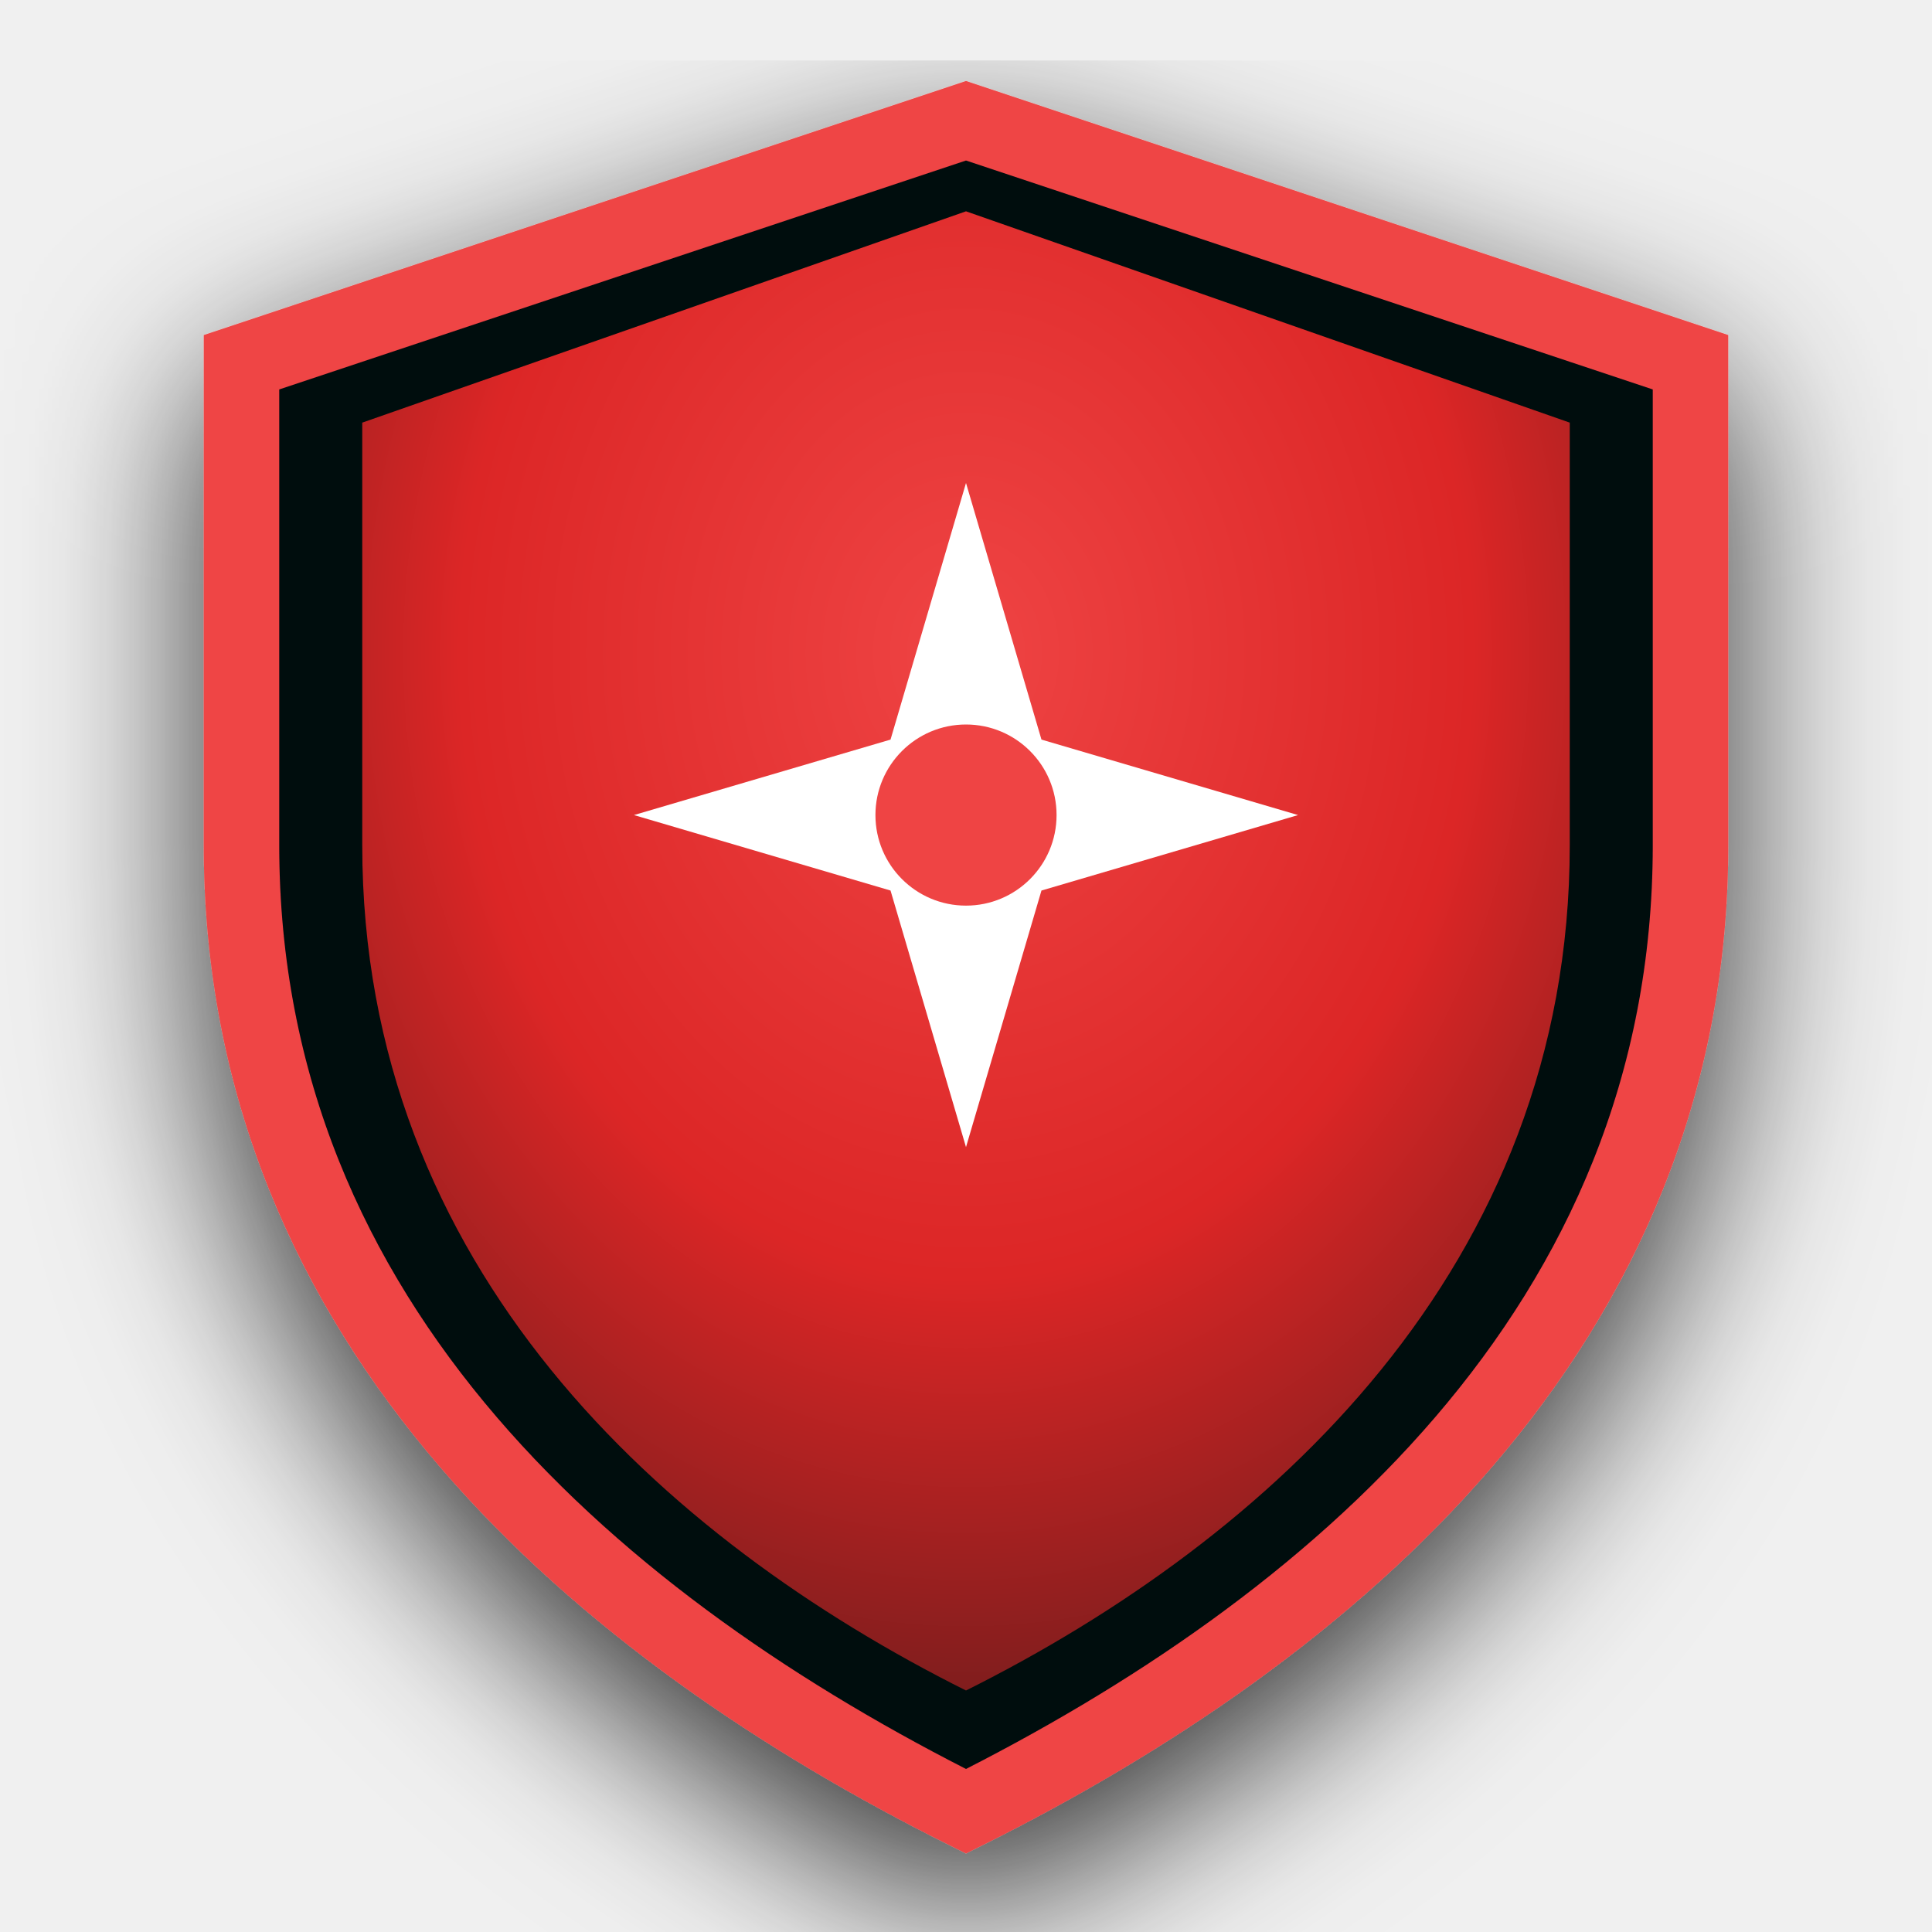
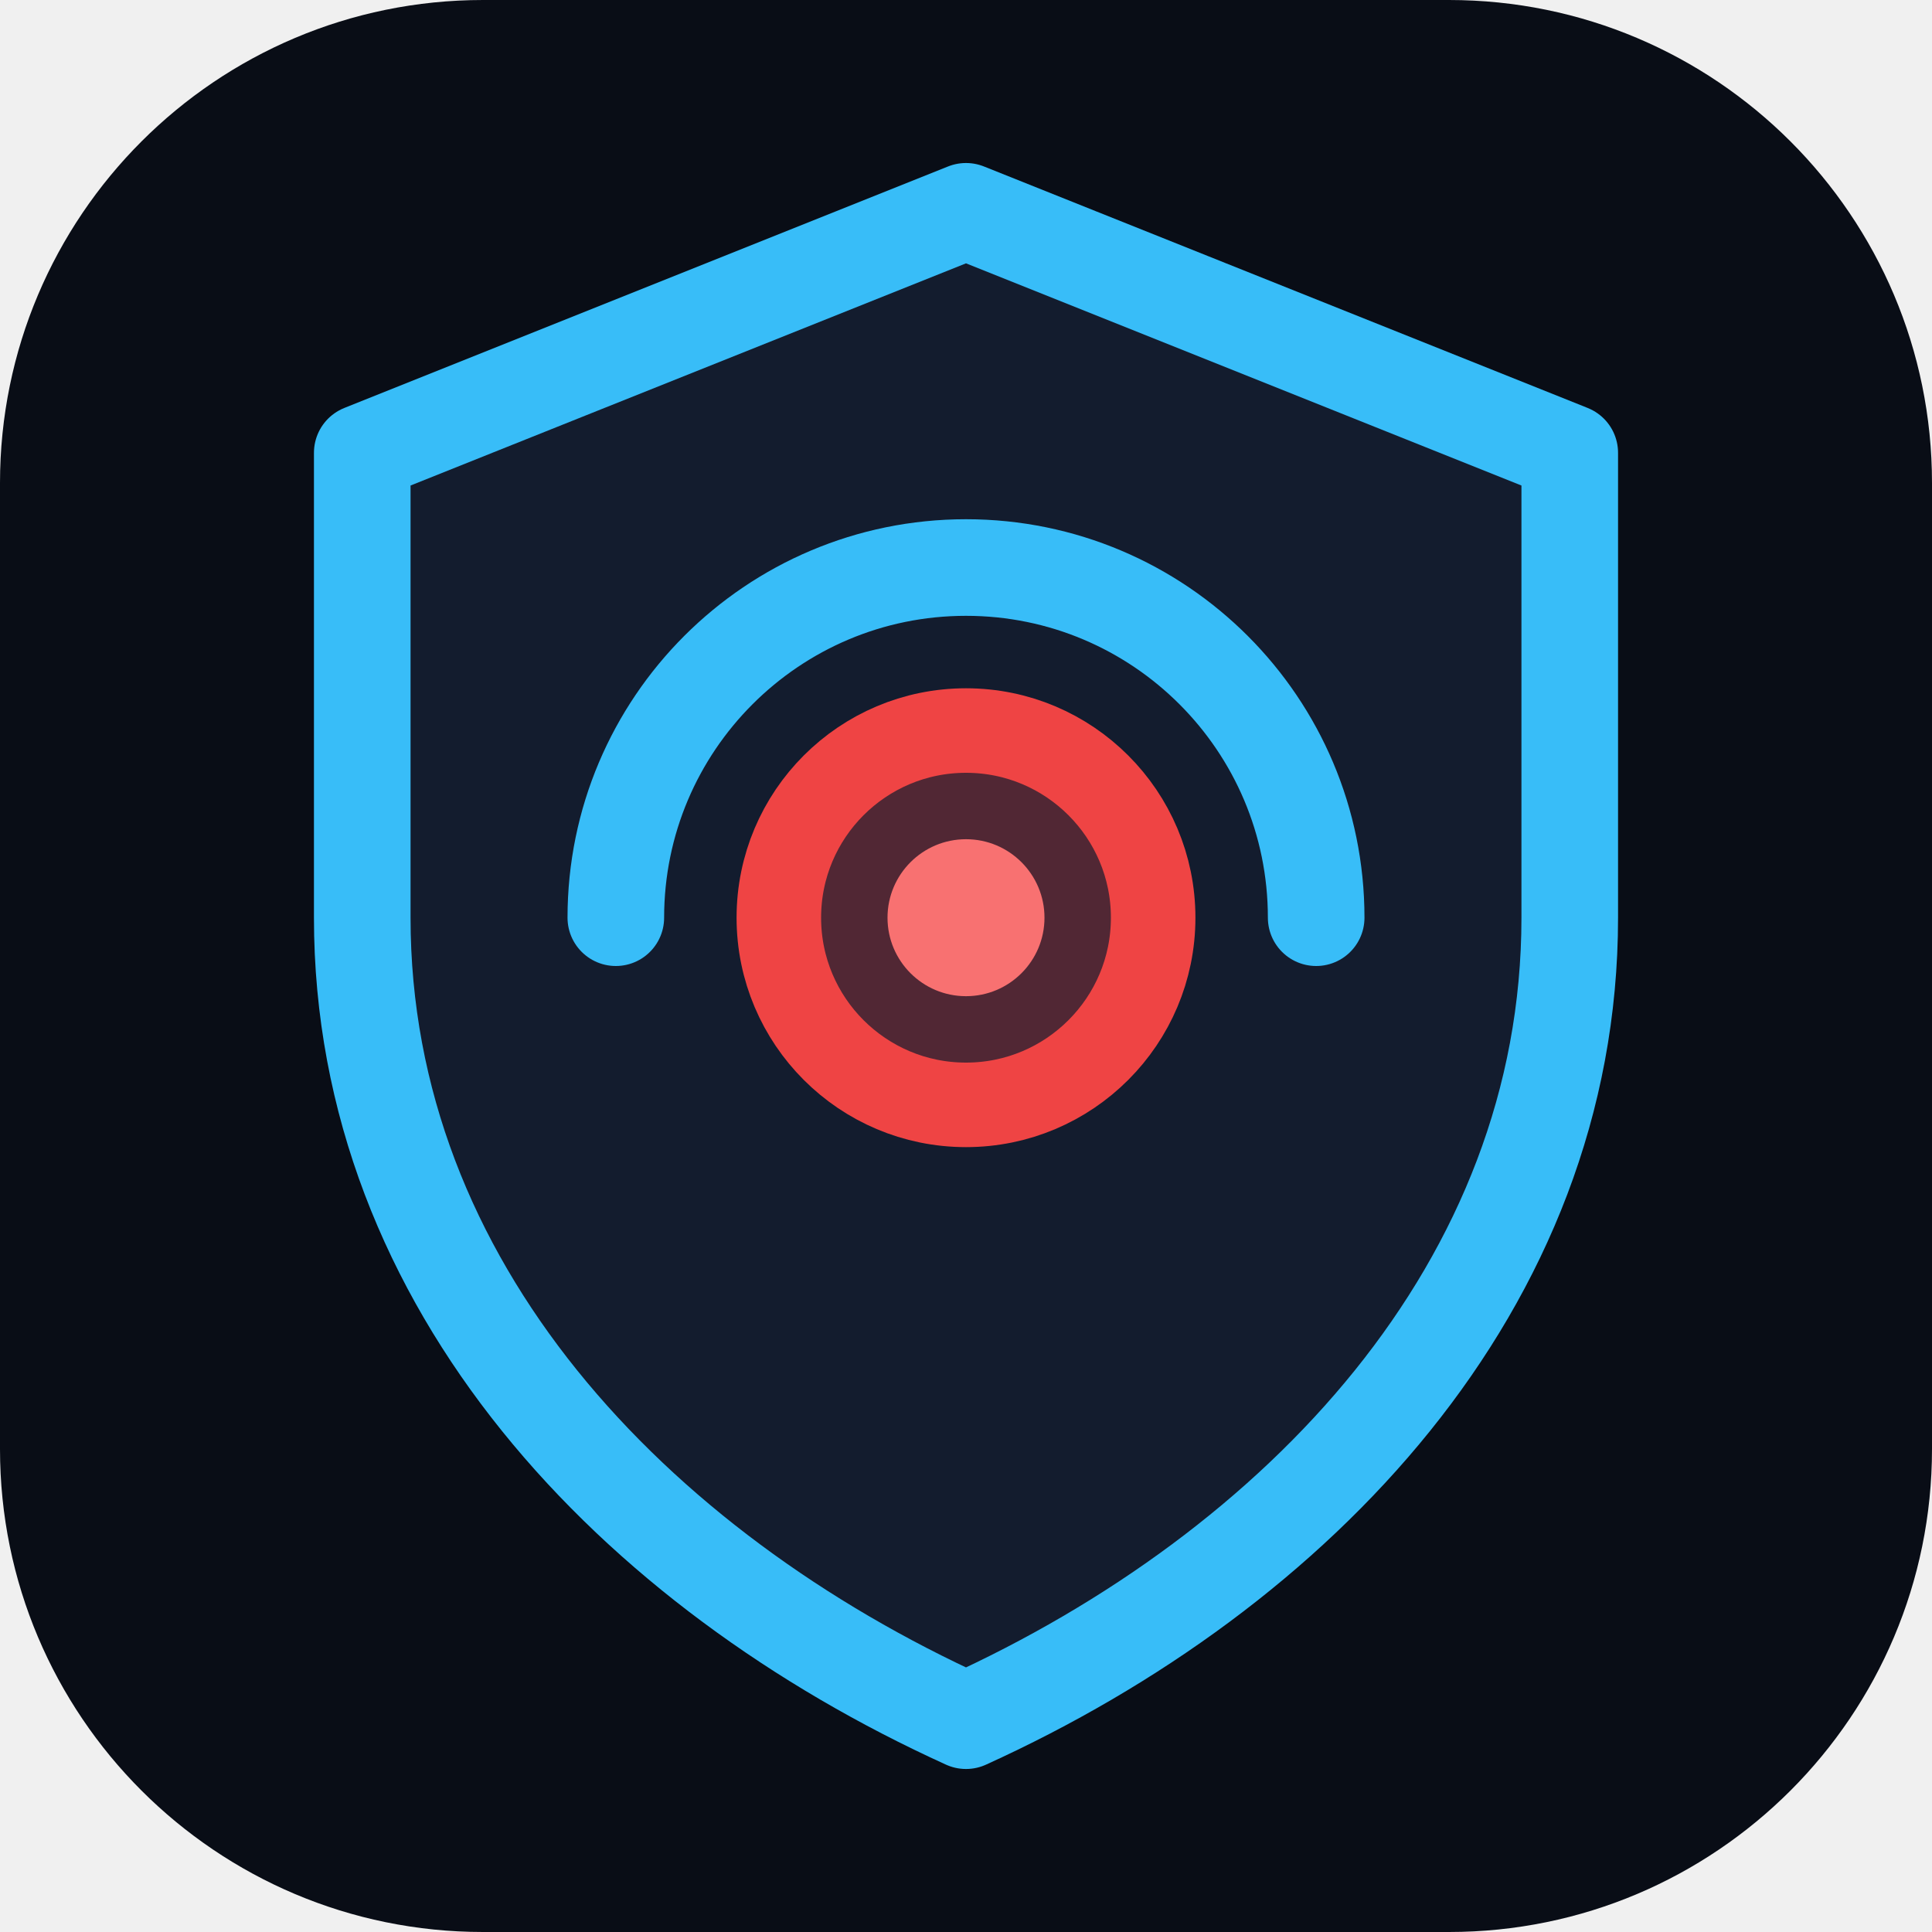
- <svg xmlns="http://www.w3.org/2000/svg" viewBox="0 0 64 64">
-   <defs>
-     <radialGradient id="shieldGlow" cx="50%" cy="30%" r="70%">
-       <stop offset="0%" stop-color="#ef4444" />
-       <stop offset="60%" stop-color="#dc2626" />
-       <stop offset="100%" stop-color="#7f1d1d" />
-     </radialGradient>
-     <filter id="shadow" x="-20%" y="-20%" width="140%" height="140%">
-       <feDropShadow dx="0" dy="2" stdDeviation="3" flood-color="#000000" flood-opacity="0.8" />
-     </filter>
-   </defs>
-   <path d="M32 4 L8 12 V28 C8 44 20 54 32 60 C44 54 56 44 56 28 V12 L32 4 Z" fill="#050811" stroke="#ef4444" stroke-width="2.5" filter="url(#shadow)" />
-   <path d="M32 7 L12 14 V28 C12 42 22 51 32 56 C42 51 52 42 52 28 V14 L32 7 Z" fill="url(#shieldGlow)" />
-   <path d="M32 16 L34.5 24.5 L43 27 L34.5 29.5 L32 38 L29.5 29.5 L21 27 L29.5 24.5 Z" fill="#ffffff" />
-   <circle cx="32" cy="27" r="3" fill="#ef4444" />
+ <svg xmlns="http://www.w3.org/2000/svg" viewBox="0 0 32 32" fill="none">
+   <rect width="32" height="32" rx="8" fill="#090d16" />
+   <path d="M16 3.5L26 7.5V15.2C26 21.3 21.5 26 16 28.5C10.5 26 6 21.3 6 15.2V7.5L16 3.5Z" fill="#131c2e" stroke="#38bdf8" stroke-width="1.6" stroke-linejoin="round" />
+   <path d="M10.2 15.2A5.8 5.8 0 1 1 21.8 15.2" stroke="#38bdf8" stroke-width="1.6" stroke-linecap="round" />
+   <circle cx="16" cy="15.2" r="3.1" fill="#ef4444" fill-opacity="0.28" stroke="#ef4444" stroke-width="1.4" />
+   <circle cx="16" cy="15.2" r="1.3" fill="#f87171" />
</svg>
